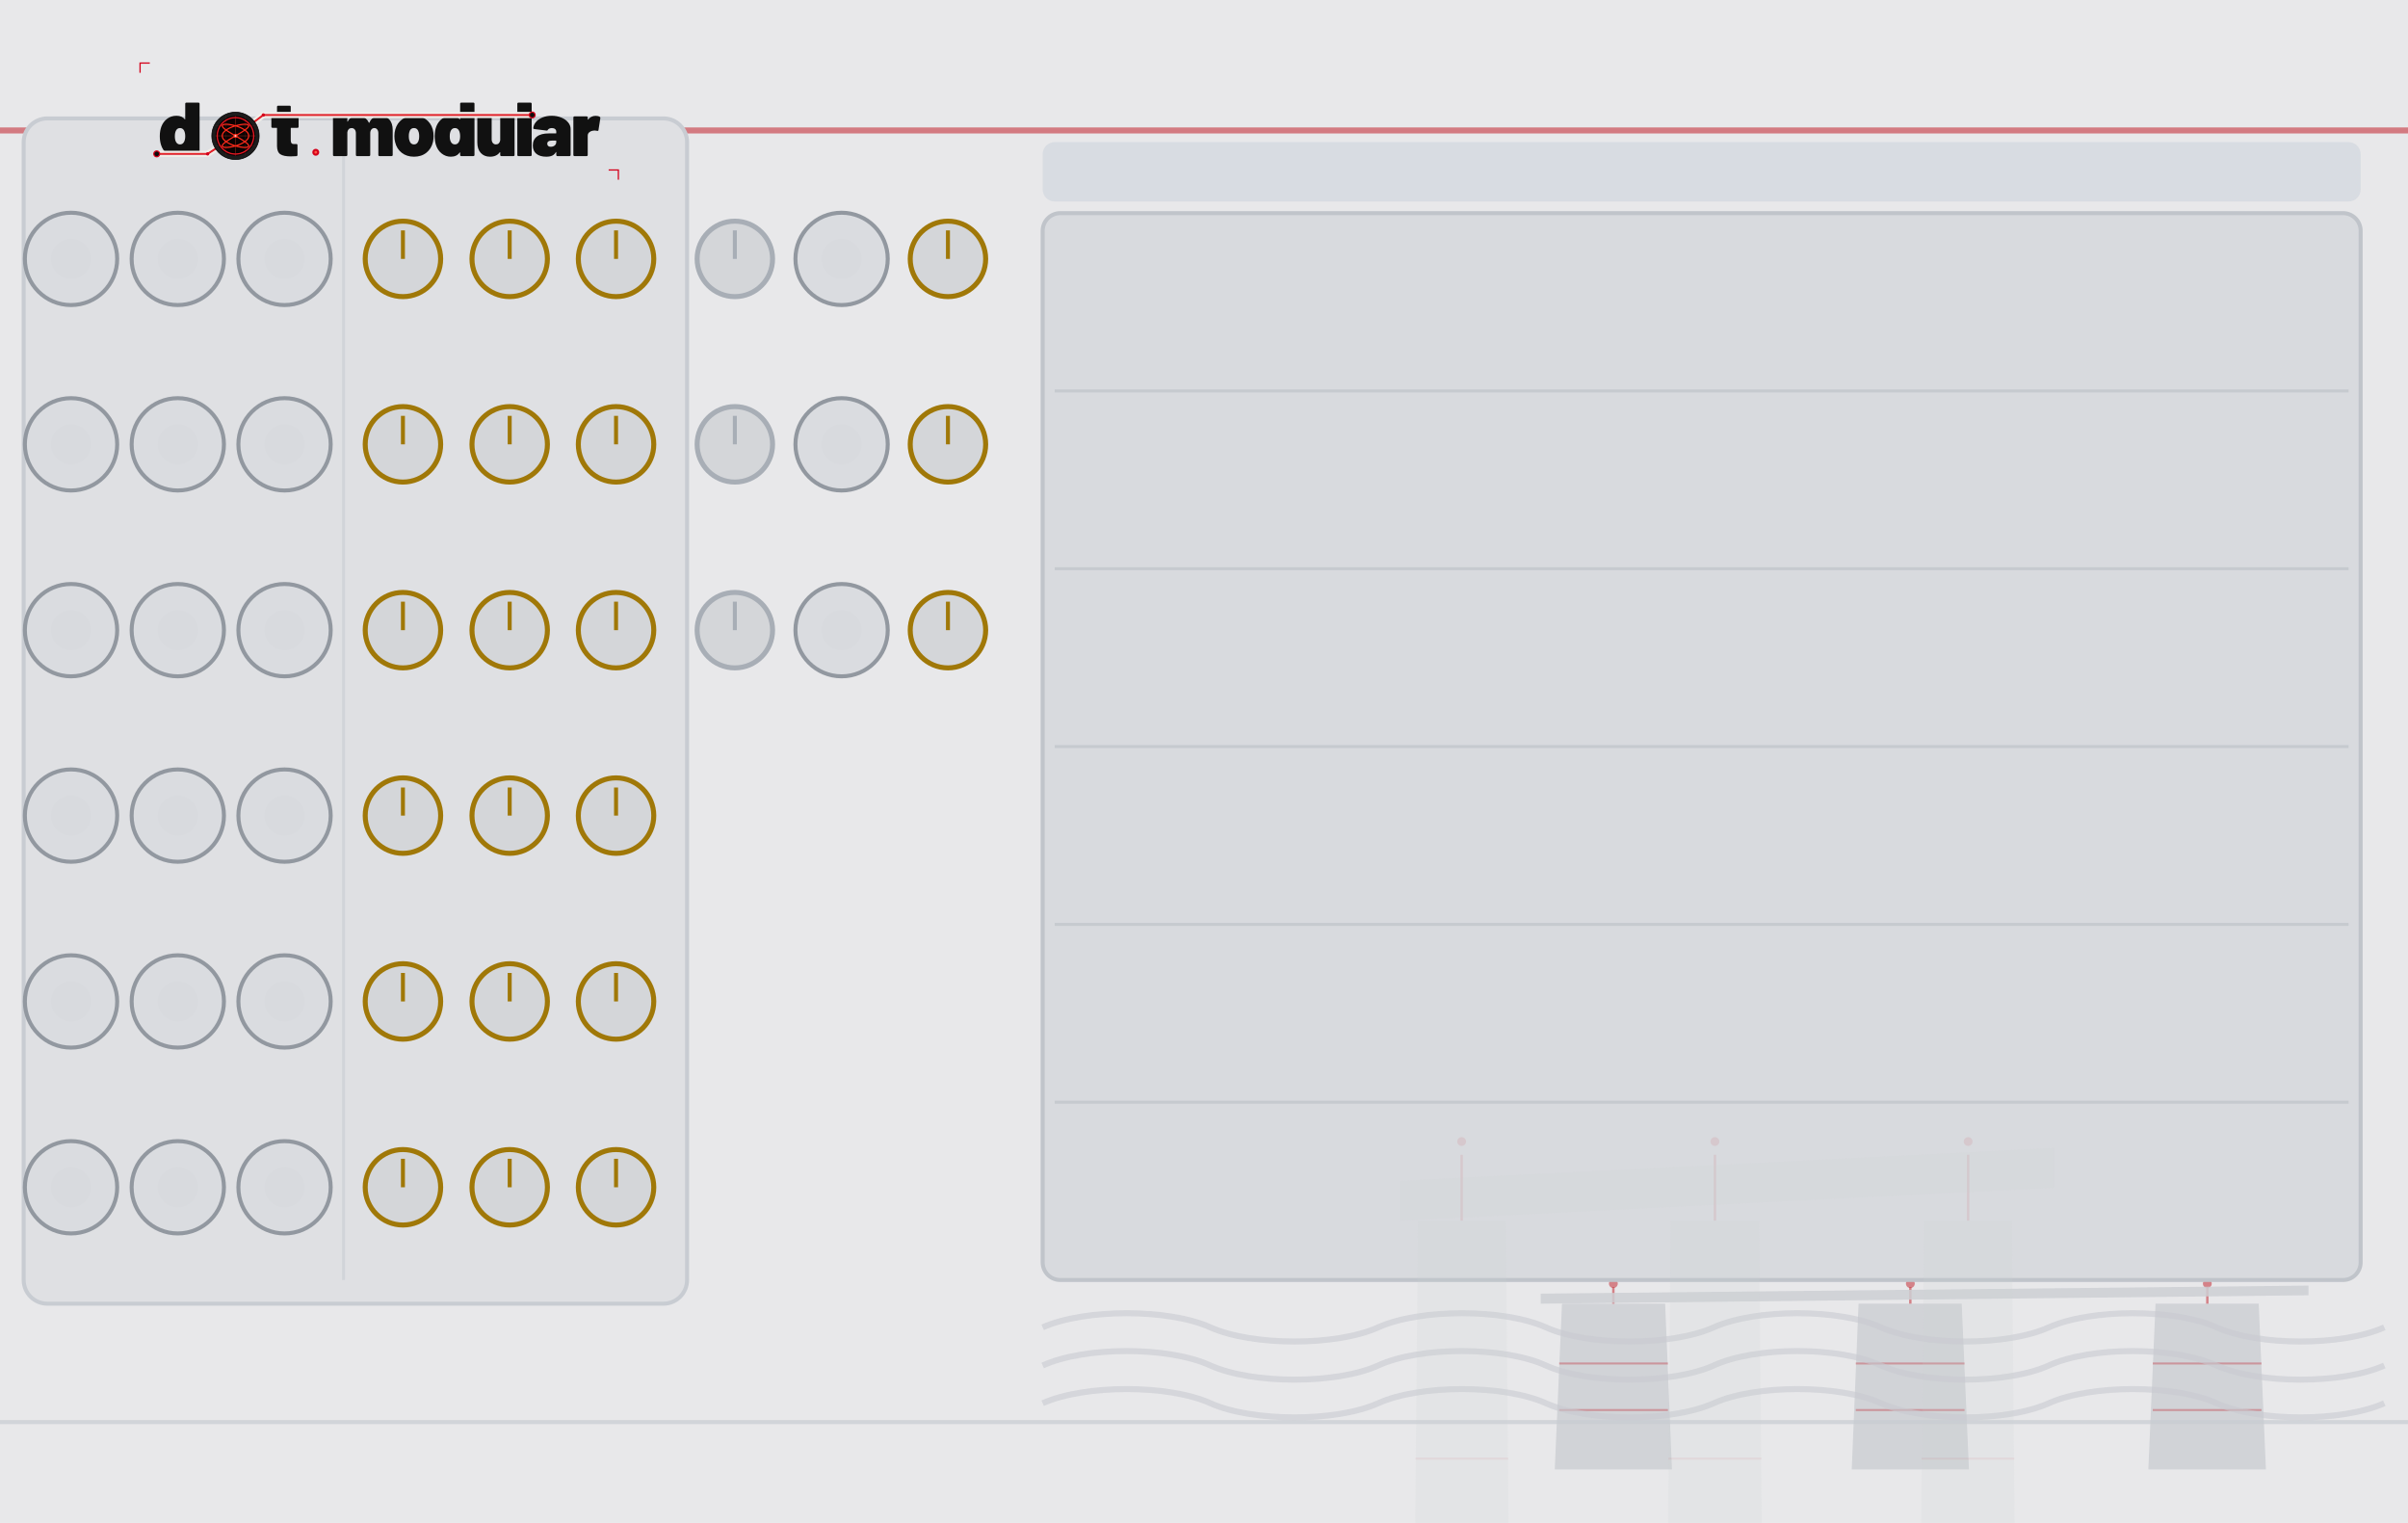
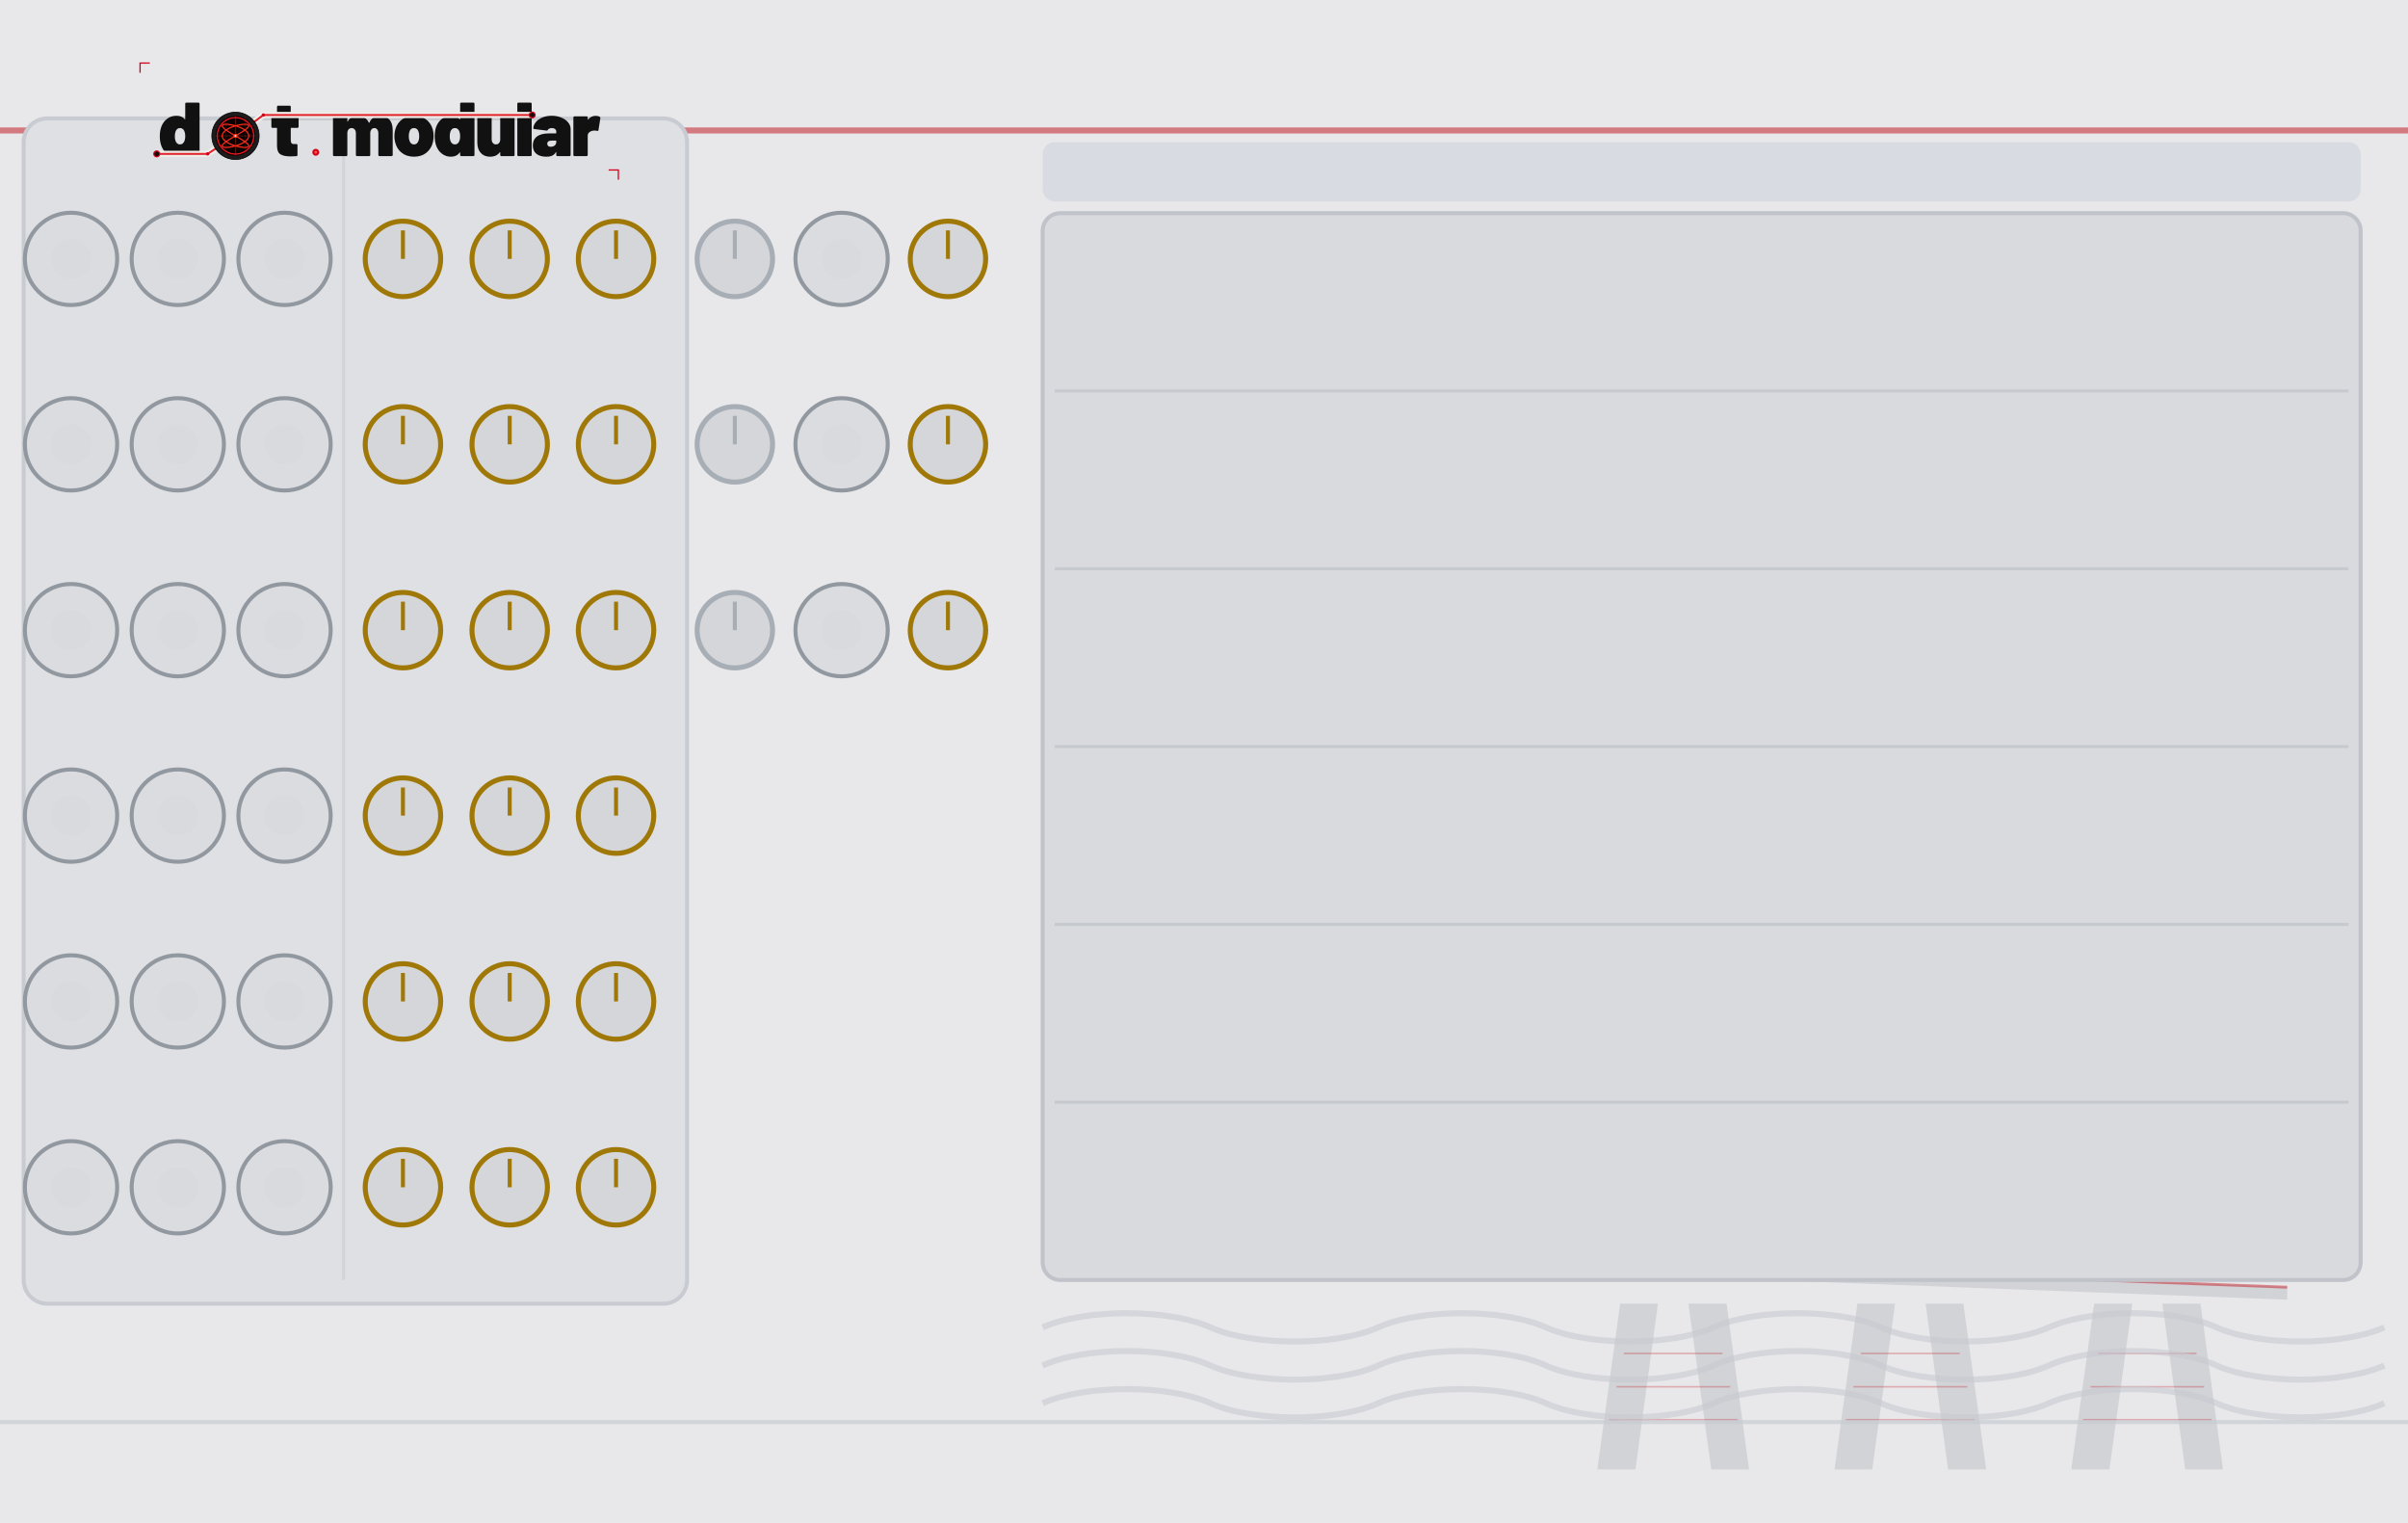
<svg xmlns="http://www.w3.org/2000/svg" width="600.0" height="379.43" viewBox="0 0 600.0 379.43">
  <g>
    <rect width="600.0" height="379.43" fill="#e8e8ea" />
-     <polygon points="389.2,324.8 414.9,324.8 416.6,366.1 387.4,366.1" fill="#cdcfd4" fill-opacity="0.85" />
-     <line x1="388.5" y1="339.7" x2="415.6" y2="339.7" stroke="#c0202a" stroke-width="0.5" stroke-opacity="0.340" />
-     <line x1="388.5" y1="351.3" x2="415.6" y2="351.3" stroke="#c0202a" stroke-width="0.5" stroke-opacity="0.340" />
-     <line x1="402.0" y1="324.8" x2="402.0" y2="320.7" stroke="#c0202a" stroke-width="0.6" stroke-opacity="0.510" />
-     <circle cx="402.0" cy="319.8" r="1.1" fill="#c0202a" fill-opacity="0.510" />
-     <polygon points="463.1,324.8 488.8,324.8 490.6,366.1 461.4,366.1" fill="#cdcfd4" fill-opacity="0.85" />
-     <line x1="462.4" y1="339.7" x2="489.5" y2="339.7" stroke="#c0202a" stroke-width="0.5" stroke-opacity="0.340" />
-     <line x1="462.4" y1="351.3" x2="489.5" y2="351.3" stroke="#c0202a" stroke-width="0.5" stroke-opacity="0.340" />
-     <line x1="476.0" y1="324.8" x2="476.0" y2="320.7" stroke="#c0202a" stroke-width="0.6" stroke-opacity="0.510" />
-     <circle cx="476.0" cy="319.8" r="1.1" fill="#c0202a" fill-opacity="0.510" />
-     <polygon points="537.1,324.8 562.8,324.8 564.6,366.1 535.3,366.1" fill="#cdcfd4" fill-opacity="0.85" />
-     <line x1="536.4" y1="339.7" x2="563.5" y2="339.7" stroke="#c0202a" stroke-width="0.5" stroke-opacity="0.340" />
-     <line x1="536.4" y1="351.3" x2="563.5" y2="351.3" stroke="#c0202a" stroke-width="0.5" stroke-opacity="0.340" />
-     <line x1="550.0" y1="324.8" x2="550.0" y2="320.7" stroke="#c0202a" stroke-width="0.6" stroke-opacity="0.510" />
-     <circle cx="550.0" cy="319.8" r="1.1" fill="#c0202a" fill-opacity="0.510" />
-     <polygon points="383.9,322.3 575.2,320.3 575.2,322.7 383.9,324.8" fill="#cdcfd4" fill-opacity="0.85" />
+     <polygon points="403.7,324.8 413.1,324.8 407.5,366.1 398.0,366.1" fill="#cdcfd4" fill-opacity="0.85" />
+     <polygon points="420.7,324.8 430.2,324.8 435.8,366.1 426.4,366.1" fill="#cdcfd4" fill-opacity="0.85" />
+     <line x1="404.6" y1="337.2" x2="429.2" y2="337.2" stroke="#c0202a" stroke-width="0.4" stroke-opacity="0.297" />
+     <line x1="402.8" y1="345.5" x2="431.1" y2="345.5" stroke="#c0202a" stroke-width="0.4" stroke-opacity="0.297" />
+     <line x1="400.9" y1="353.7" x2="433.0" y2="353.7" stroke="#c0202a" stroke-width="0.4" stroke-opacity="0.297" />
+     <polygon points="462.8,324.8 472.2,324.8 466.5,366.1 457.1,366.1" fill="#cdcfd4" fill-opacity="0.85" />
+     <polygon points="479.8,324.8 489.2,324.8 494.9,366.1 485.4,366.1" fill="#cdcfd4" fill-opacity="0.85" />
+     <line x1="463.7" y1="337.2" x2="488.3" y2="337.2" stroke="#c0202a" stroke-width="0.4" stroke-opacity="0.297" />
+     <line x1="461.8" y1="345.5" x2="490.2" y2="345.5" stroke="#c0202a" stroke-width="0.4" stroke-opacity="0.297" />
+     <line x1="459.9" y1="353.7" x2="492.0" y2="353.7" stroke="#c0202a" stroke-width="0.4" stroke-opacity="0.297" />
+     <polygon points="521.8,324.8 531.3,324.8 525.6,366.1 516.1,366.1" fill="#cdcfd4" fill-opacity="0.85" />
+     <polygon points="538.8,324.8 548.3,324.8 553.9,366.1 544.5,366.1" fill="#cdcfd4" fill-opacity="0.85" />
+     <line x1="522.8" y1="337.2" x2="547.3" y2="337.2" stroke="#c0202a" stroke-width="0.4" stroke-opacity="0.297" />
+     <line x1="520.9" y1="345.5" x2="549.2" y2="345.5" stroke="#c0202a" stroke-width="0.4" stroke-opacity="0.297" />
+     <line x1="519.0" y1="353.7" x2="551.1" y2="353.7" stroke="#c0202a" stroke-width="0.4" stroke-opacity="0.297" />
+     <polygon points="382.1,313.6 569.9,320.7 569.9,323.8 382.1,316.7" fill="#cdcfd4" fill-opacity="0.85" />
+     <line x1="382.1" y1="313.6 " x2="569.9" y2="320.7" stroke="#c0202a" stroke-width="0.7" stroke-opacity="0.510" />
    <path d="M 259.8 330.7 C 270.3 326.0 291.2 326.0 301.6 330.7 C 312.1 335.4 333.0 335.4 343.4 330.7 C 353.8 326.0 374.7 326.0 385.2 330.7 C 395.6 335.4 416.5 335.4 427.0 330.7 C 437.4 326.0 458.3 326.0 468.7 330.7 C 479.2 335.4 500.1 335.4 510.5 330.7 C 521.0 326.0 541.9 326.0 552.3 330.7 C 562.8 335.4 583.6 335.4 594.1 330.7 " fill="none" stroke="#c8cad0" stroke-width="1.5" stroke-opacity="0.6" />
    <path d="M 259.8 340.2 C 270.3 335.4 291.2 335.4 301.6 340.2 C 312.1 344.9 333.0 344.9 343.4 340.2 C 353.8 335.4 374.7 335.4 385.2 340.2 C 395.6 344.9 416.5 344.9 427.0 340.2 C 437.4 335.4 458.3 335.4 468.7 340.2 C 479.2 344.9 500.1 344.9 510.5 340.2 C 521.0 335.4 541.9 335.4 552.3 340.2 C 562.8 344.9 583.6 344.9 594.1 340.2 " fill="none" stroke="#c8cad0" stroke-width="1.5" stroke-opacity="0.6" />
    <path d="M 259.8 349.6 C 270.3 344.9 291.2 344.9 301.6 349.6 C 312.1 354.3 333.0 354.3 343.4 349.6 C 353.8 344.9 374.7 344.9 385.2 349.6 C 395.6 354.3 416.5 354.3 427.0 349.6 C 437.4 344.9 458.3 344.9 468.7 349.6 C 479.2 354.3 500.1 354.3 510.5 349.6 C 521.0 344.9 541.9 344.9 552.3 349.6 C 562.8 354.3 583.6 354.3 594.1 349.6 " fill="none" stroke="#c8cad0" stroke-width="1.5" stroke-opacity="0.6" />
    <line x1="0" y1="32.5" x2="600.0" y2="32.5" stroke="#c0202a" stroke-width="1.5" stroke-opacity="0.55" />
    <line x1="0" y1="354.3" x2="600.0" y2="354.3" stroke="#c8ccd2" stroke-width="1" stroke-opacity="0.7" />
    <rect x="5.9" y="29.5" width="165.3" height="295.3" rx="5.9" fill="#dfe0e3" stroke="#c8ccd2" stroke-width="1" />
    <line x1="85.6" y1="35.4" x2="85.6" y2="318.9" stroke="#c8ccd2" stroke-width="0.75" stroke-opacity="0.6" />
    <rect x="259.8" y="35.4" width="328.4" height="14.8" rx="3.0" fill="#cdd4dc" fill-opacity="0.6" />
    <rect x="259.8" y="53.1" width="328.4" height="265.8" rx="4.4" fill="#d8dade" stroke="#c0c4ca" stroke-width="1" />
-     <polygon points="353.3,304.1 375.2,304.1 376.7,468.9 351.8,468.9" fill="#cdcfd4" fill-opacity="0.15" />
-     <line x1="352.7" y1="363.4" x2="375.8" y2="363.4" stroke="#c0202a" stroke-width="0.5" stroke-opacity="0.060" />
-     <line x1="352.7" y1="409.6" x2="375.8" y2="409.6" stroke="#c0202a" stroke-width="0.5" stroke-opacity="0.060" />
-     <line x1="364.2" y1="304.1" x2="364.2" y2="287.7" stroke="#c0202a" stroke-width="0.6" stroke-opacity="0.090" />
-     <circle cx="364.2" cy="284.4" r="1.1" fill="#c0202a" fill-opacity="0.090" />
-     <polygon points="416.3,304.1 438.3,304.1 439.8,468.9 414.8,468.9" fill="#cdcfd4" fill-opacity="0.15" />
-     <line x1="415.7" y1="363.4" x2="438.9" y2="363.4" stroke="#c0202a" stroke-width="0.5" stroke-opacity="0.060" />
-     <line x1="415.7" y1="409.6" x2="438.9" y2="409.6" stroke="#c0202a" stroke-width="0.5" stroke-opacity="0.060" />
-     <line x1="427.3" y1="304.1" x2="427.3" y2="287.7" stroke="#c0202a" stroke-width="0.6" stroke-opacity="0.090" />
-     <circle cx="427.3" cy="284.4" r="1.1" fill="#c0202a" fill-opacity="0.090" />
-     <polygon points="479.4,304.1 501.3,304.1 502.8,468.9 477.9,468.9" fill="#cdcfd4" fill-opacity="0.15" />
-     <line x1="478.8" y1="363.4" x2="501.9" y2="363.4" stroke="#c0202a" stroke-width="0.5" stroke-opacity="0.060" />
-     <line x1="478.8" y1="409.6" x2="501.9" y2="409.6" stroke="#c0202a" stroke-width="0.5" stroke-opacity="0.060" />
-     <line x1="490.4" y1="304.1" x2="490.4" y2="287.7" stroke="#c0202a" stroke-width="0.6" stroke-opacity="0.090" />
-     <circle cx="490.4" cy="284.4" r="1.1" fill="#c0202a" fill-opacity="0.090" />
-     <polygon points="348.8,294.2 511.9,286.0 511.9,295.9 348.8,304.1" fill="#cdcfd4" fill-opacity="0.15" />
    <line x1="262.8" y1="97.4" x2="585.2" y2="97.4" stroke="#c0c4ca" stroke-width="0.75" stroke-opacity="0.7" />
    <line x1="262.8" y1="141.7" x2="585.2" y2="141.7" stroke="#c0c4ca" stroke-width="0.75" stroke-opacity="0.7" />
    <line x1="262.8" y1="186.0" x2="585.2" y2="186.0" stroke="#c0c4ca" stroke-width="0.75" stroke-opacity="0.7" />
    <line x1="262.8" y1="230.3" x2="585.2" y2="230.3" stroke="#c0c4ca" stroke-width="0.75" stroke-opacity="0.7" />
    <line x1="262.8" y1="274.6" x2="585.2" y2="274.6" stroke="#c0c4ca" stroke-width="0.75" stroke-opacity="0.7" />
  </g>
  <g>
    <g transform="translate(32.48,13.29) scale(0.17297)">
      <g transform="translate(40.00,148.00) scale(0.11,-0.11)">
        <path d="M370 700H528Q535 700 539.0 696.0Q543 692 543 685V15Q543 8 539.0 4.0Q535 0 528 0H370Q363 0 359.0 4.0Q355 8 355 15V45Q355 48 353.0 49.0Q351 50 349 47Q312 -8 233 -8Q166 -8 112.5 34.5Q59 77 37 150Q22 200 22 262Q22 334 44 390Q68 451 119.0 489.5Q170 528 241 528Q314 528 349 482Q351 480 353.0 480.5Q355 481 355 484V685Q355 692 359.0 696.0Q363 700 370 700ZM355 259Q355 307 339 336Q321 367 287 367Q251 367 234 334Q219 306 219 259Q219 214 234 186Q252 153 287 153Q322 153 340 187Q355 216 355 259Z" fill="#111111" />
      </g>
      <g transform="translate(201.37,148.00) scale(0.11,-0.11)">
        <path d="M358 370H275Q270 370 270 365V208Q270 158 306 158H343Q350 158 354.0 154.0Q358 150 358 143V15Q358 1 343 -1Q304 -4 268 -4Q177 -4 134.0 24.0Q91 52 90 130V365Q90 370 85 370H31Q24 370 20.0 374.0Q16 378 16 385V505Q16 512 20.0 516.0Q24 520 31 520H85Q90 520 90 525V645Q90 652 94.0 656.0Q98 660 105 660H255Q262 660 266.0 656.0Q270 652 270 645V525Q270 520 275 520H358Q365 520 369.0 516.0Q373 512 373 505V385Q373 378 369.0 374.0Q365 370 358 370Z" fill="#111111" />
      </g>
      <g transform="translate(288.27,148.00) scale(0.11,-0.11)">
        <path d="M815 341V15Q815 8 811.0 4.0Q807 0 800 0H642Q635 0 631.0 4.0Q627 8 627 15V300Q627 330 612.5 348.5Q598 367 575 367Q551 367 536.0 348.5Q521 330 521 300V15Q521 8 517.0 4.0Q513 0 506 0H348Q341 0 337.0 4.0Q333 8 333 15V300Q333 330 317.5 348.5Q302 367 277 367Q255 367 240.5 353.5Q226 340 222 317Q221 315 221 311V15Q221 8 217.0 4.0Q213 0 206 0H48Q41 0 37.0 4.0Q33 8 33 15V505Q33 512 37.0 516.0Q41 520 48 520H206Q213 520 217.0 516.0Q221 512 221 505V455Q221 451 223.0 451.0Q225 451 227 454Q265 528 355 528Q406 528 444.5 504.5Q483 481 503 437Q506 432 509 438Q529 483 564.5 505.5Q600 528 648 528Q727 528 771.0 479.0Q815 430 815 341Z" fill="#111111" />
      </g>
      <g transform="translate(377.92,148.00) scale(0.11,-0.11)">
        <path d="M32 181Q22 217 22 261Q22 310 34 350Q58 433 122.5 480.5Q187 528 280 528Q373 528 436.5 480.5Q500 433 524 352Q536 310 536 263Q536 225 528 187Q507 97 441.5 44.5Q376 -8 279 -8Q184 -8 118.5 43.0Q53 94 32 181ZM343 217Q347 236 347 262Q347 285 342 308Q327 367 279 367Q229 367 216 308Q211 291 211 262Q211 236 215 217Q230 153 279 153Q305 153 321.0 170.5Q337 188 343 217Z" fill="#111111" />
      </g>
      <g transform="translate(436.00,148.00) scale(0.11,-0.11)">
        <path d="M370 700H528Q535 700 539.0 696.0Q543 692 543 685V15Q543 8 539.0 4.0Q535 0 528 0H370Q363 0 359.0 4.0Q355 8 355 15V45Q355 48 353.0 49.0Q351 50 349 47Q312 -8 233 -8Q166 -8 112.5 34.5Q59 77 37 150Q22 200 22 262Q22 334 44 390Q68 451 119.0 489.5Q170 528 241 528Q314 528 349 482Q351 480 353.0 480.5Q355 481 355 484V685Q355 692 359.0 696.0Q363 700 370 700ZM355 259Q355 307 339 336Q321 367 287 367Q251 367 234 334Q219 306 219 259Q219 214 234 186Q252 153 287 153Q322 153 340 187Q355 216 355 259Z" fill="#111111" />
      </g>
      <g transform="translate(496.39,148.00) scale(0.11,-0.11)">
        <path d="M346 520H504Q511 520 515.0 516.0Q519 512 519 505V15Q519 8 515.0 4.0Q511 0 504 0H346Q339 0 335.0 4.0Q331 8 331 15V48Q331 51 329.0 52.0Q327 53 325 50Q284 -8 197 -8Q121 -8 76.0 41.5Q31 91 31 179V505Q31 512 35.0 516.0Q39 520 46 520H204Q211 520 215.0 516.0Q219 512 219 505V220Q219 190 234.5 171.5Q250 153 275 153Q297 153 311.5 166.5Q326 180 330 203Q331 205 331 209V505Q331 512 335.0 516.0Q339 520 346 520Z" fill="#111111" />
      </g>
      <g transform="translate(553.81,148.00) scale(0.11,-0.11)">
        <path d="M33 15V685Q33 692 37.0 696.0Q41 700 48 700H206Q213 700 217.0 696.0Q221 692 221 685V15Q221 8 217.0 4.0Q213 0 206 0H48Q41 0 37.0 4.0Q33 8 33 15Z" fill="#111111" />
      </g>
      <g transform="translate(578.45,148.00) scale(0.11,-0.11)">
        <path d="M507 355V15Q507 8 503.0 4.0Q499 0 492 0H334Q327 0 323.0 4.0Q319 8 319 15V50Q319 54 317.5 54.5Q316 55 314 52Q297 21 267.0 6.5Q237 -8 188 -8Q106 -8 59.0 29.5Q12 67 12 139Q12 215 65.5 256.0Q119 297 221 297H314Q319 297 319 302V320Q319 341 303.5 354.0Q288 367 262 367Q244 367 230.0 361.0Q216 355 210 345Q206 338 202.5 335.5Q199 333 193 334L32 354Q18 356 18 366Q22 411 54.0 448.0Q86 485 139.5 506.5Q193 528 259 528Q327 528 384.0 505.0Q441 482 474.0 442.0Q507 402 507 355ZM319 185V198Q319 203 314 203H264Q201 203 201 162Q201 144 212.5 133.0Q224 122 246 122Q278 122 298.5 139.0Q319 156 319 185Z" fill="#111111" />
      </g>
      <g transform="translate(634.55,148.00) scale(0.11,-0.11)">
        <path d="M379 514Q388 509 386 495L362 341Q361 333 356.5 331.0Q352 329 344 331Q326 335 312 335Q297 335 284 332Q258 327 239.5 310.5Q221 294 221 266V15Q221 8 217.0 4.0Q213 0 206 0H48Q41 0 37.0 4.0Q33 8 33 15V505Q33 512 37.0 516.0Q41 520 48 520H206Q213 520 217.0 516.0Q221 512 221 505V481Q221 478 223.0 477.0Q225 476 226 478Q264 527 325 527Q359 527 379 514Z" fill="#111111" />
      </g>
      <path d="M 38.0,144.8 L 111.3,144.8 L 151.4,118.8 L 191.6,88.8 L 578.9,88.8" fill="none" stroke="#f0ede8" stroke-width="9.0" stroke-linecap="round" stroke-linejoin="round" />
      <path d="M 38.0,144.8 L 111.3,144.8 L 151.4,118.8 L 191.6,88.8 L 578.9,88.8" fill="none" stroke="#d4001a" stroke-width="2.60" stroke-linecap="round" stroke-linejoin="round" />
      <path d="M 38.0,144.8 L 111.3,144.8 L 151.4,118.8 L 191.6,88.8 L 578.9,88.8" fill="none" stroke="#ff5533" stroke-width="0.88" stroke-linecap="round" stroke-linejoin="round" opacity="0.7" />
      <circle cx="38.0" cy="144.8" r="4.2" fill="#0d0d0d" stroke="#d4001a" stroke-width="1.76" />
      <circle cx="578.9" cy="88.8" r="4.2" fill="#0d0d0d" stroke="#d4001a" stroke-width="1.76" />
      <circle cx="111.3" cy="144.8" r="2.4" fill="#d4001a" />
      <circle cx="191.6" cy="88.8" r="2.4" fill="#d4001a" />
      <g transform="translate(151.430,118.850)">
        <circle r="34.100" fill="#1c1c1c" stroke="#000000" stroke-width="1.023" />
        <circle r="28.644" fill="#0a0202" />
        <g stroke="#a83020" stroke-width="0.682" opacity="0.9">
          <line x1="-28.644" y1="0" x2="28.644" y2="0" />
          <line x1="0" y1="-28.644" x2="0" y2="28.644" />
        </g>
        <g stroke="#7a2018" stroke-width="0.443" opacity="0.6">
          <line x1="-28.644" y1="-14.322" x2="28.644" y2="-14.322" />
          <line x1="-14.322" y1="-28.644" x2="-14.322" y2="28.644" />
          <line x1="-28.644" y1="14.322" x2="28.644" y2="14.322" />
          <line x1="14.322" y1="-28.644" x2="14.322" y2="28.644" />
        </g>
        <path d="M 19.10,0.00 L 19.01,1.05 L 18.76,2.09 L 18.34,3.13 L 17.76,4.16 L 17.01,5.16 L 16.12,6.15 L 15.09,7.11 L 13.92,8.05 L 12.63,8.95 L 11.22,9.82 L 9.72,10.65 L 8.13,11.44 L 6.47,12.18 L 4.75,12.87 L 2.99,13.52 L 1.20,14.11 L -0.60,14.64 L -2.39,15.12 L -4.17,15.54 L -5.90,15.89 L -7.58,16.18 L -9.20,16.41 L -10.73,16.58 L -12.17,16.68 L -13.50,16.71 L -14.71,16.68 L -15.79,16.58 L -16.73,16.41 L -17.53,16.18 L -18.16,15.89 L -18.64,15.54 L -18.95,15.12 L -19.09,14.64 L -19.06,14.11 L -18.86,13.52 L -18.50,12.87 L -17.97,12.18 L -17.28,11.44 L -16.44,10.65 L -15.45,9.82 L -14.32,8.95 L -13.07,8.05 L -11.70,7.11 L -10.23,6.15 L -8.67,5.16 L -7.03,4.16 L -5.33,3.13 L -3.58,2.09 L -1.80,1.05 L -0.00,0.00 L 1.80,-1.05 L 3.58,-2.09 L 5.33,-3.13 L 7.03,-4.16 L 8.67,-5.16 L 10.23,-6.15 L 11.70,-7.11 L 13.07,-8.05 L 14.32,-8.95 L 15.45,-9.82 L 16.44,-10.65 L 17.28,-11.44 L 17.97,-12.18 L 18.50,-12.87 L 18.86,-13.52 L 19.06,-14.11 L 19.09,-14.64 L 18.95,-15.12 L 18.64,-15.54 L 18.16,-15.89 L 17.53,-16.18 L 16.73,-16.41 L 15.79,-16.58 L 14.71,-16.68 L 13.50,-16.71 L 12.17,-16.68 L 10.73,-16.58 L 9.20,-16.41 L 7.58,-16.18 L 5.90,-15.89 L 4.17,-15.54 L 2.39,-15.12 L 0.60,-14.64 L -1.20,-14.11 L -2.99,-13.52 L -4.75,-12.87 L -6.47,-12.18 L -8.13,-11.44 L -9.72,-10.65 L -11.22,-9.82 L -12.63,-8.95 L -13.92,-8.05 L -15.09,-7.11 L -16.12,-6.15 L -17.01,-5.16 L -17.76,-4.16 L -18.34,-3.13 L -18.76,-2.09 L -19.01,-1.05 L -19.10,-0.00 L -19.01,1.05 L -18.76,2.09 L -18.34,3.13 L -17.76,4.16 L -17.01,5.16 L -16.12,6.15 L -15.09,7.11 L -13.92,8.05 L -12.63,8.95 L -11.22,9.82 L -9.72,10.65 L -8.13,11.44 L -6.47,12.18 L -4.75,12.87 L -2.99,13.52 L -1.20,14.11 L 0.60,14.64 L 2.39,15.12 L 4.17,15.54 L 5.90,15.89 L 7.58,16.18 L 9.20,16.41 L 10.73,16.58 L 12.17,16.68 L 13.50,16.71 L 14.71,16.68 L 15.79,16.58 L 16.73,16.41 L 17.53,16.18 L 18.16,15.89 L 18.64,15.54 L 18.95,15.12 L 19.09,14.64 L 19.06,14.11 L 18.86,13.52 L 18.50,12.87 L 17.97,12.18 L 17.28,11.44 L 16.44,10.65 L 15.45,9.82 L 14.32,8.95 L 13.07,8.05 L 11.70,7.11 L 10.23,6.15 L 8.67,5.16 L 7.03,4.16 L 5.33,3.13 L 3.58,2.09 L 1.80,1.05 L 0.00,0.00 L -1.80,-1.05 L -3.58,-2.09 L -5.33,-3.13 L -7.03,-4.16 L -8.67,-5.16 L -10.23,-6.15 L -11.70,-7.11 L -13.07,-8.05 L -14.32,-8.95 L -15.45,-9.82 L -16.44,-10.65 L -17.28,-11.44 L -17.97,-12.18 L -18.50,-12.87 L -18.86,-13.52 L -19.06,-14.11 L -19.09,-14.64 L -18.95,-15.12 L -18.64,-15.54 L -18.16,-15.89 L -17.53,-16.18 L -16.73,-16.41 L -15.79,-16.58 L -14.71,-16.68 L -13.50,-16.71 L -12.17,-16.68 L -10.73,-16.58 L -9.20,-16.41 L -7.58,-16.18 L -5.90,-15.89 L -4.17,-15.54 L -2.39,-15.12 L -0.60,-14.64 L 1.20,-14.11 L 2.99,-13.52 L 4.75,-12.87 L 6.47,-12.18 L 8.13,-11.44 L 9.72,-10.65 L 11.22,-9.82 L 12.63,-8.95 L 13.92,-8.05 L 15.09,-7.11 L 16.12,-6.15 L 17.01,-5.16 L 17.76,-4.16 L 18.34,-3.13 L 18.76,-2.09 L 19.01,-1.05 L 19.10,-0.00 Z" fill="none" stroke="#ff2a1a" stroke-width="1.705" stroke-linejoin="round" />
        <circle r="26.257" fill="none" stroke="#d4001a" stroke-width="1.876" />
        <circle r="26.257" fill="none" stroke="#ff5533" stroke-width="0.614" opacity="0.7" />
        <circle r="2.899" fill="#ff3322" />
        <circle r="1.364" fill="#ffccbb" />
      </g>
      <circle cx="267.1" cy="142.5" r="5.0" fill="#d4001a" />
      <circle cx="267.1" cy="142.5" r="2.0" fill="#ff5544" />
      <polyline points="14,28 14,14 28,14" fill="none" stroke="#d4001a" stroke-width="1.8" />
      <polyline points="703,182 703,168 689,168" fill="none" stroke="#d4001a" stroke-width="1.8" />
    </g>
  </g>
  <g>
    <circle cx="17.7" cy="64.5" r="11.5" fill="#dadce0" stroke="#9298a0" stroke-width="1" />
    <circle cx="17.7" cy="64.5" r="5.0" fill="#d8dade" />
    <circle cx="44.3" cy="64.5" r="11.5" fill="#dadce0" stroke="#9298a0" stroke-width="1" />
    <circle cx="44.3" cy="64.5" r="5.0" fill="#d8dade" />
    <circle cx="70.9" cy="64.5" r="11.5" fill="#dadce0" stroke="#9298a0" stroke-width="1" />
    <circle cx="70.9" cy="64.5" r="5.0" fill="#d8dade" />
    <circle cx="100.4" cy="64.5" r="9.4" fill="#d4d6d9" stroke="#a07808" stroke-width="1.25" />
    <line x1="100.4" y1="64.5" x2="100.4" y2="57.4" stroke="#a07808" stroke-width="1" />
    <circle cx="127.0" cy="64.5" r="9.4" fill="#d4d6d9" stroke="#a07808" stroke-width="1.25" />
    <line x1="127.0" y1="64.5" x2="127.0" y2="57.4" stroke="#a07808" stroke-width="1" />
    <circle cx="153.5" cy="64.5" r="9.4" fill="#d4d6d9" stroke="#a07808" stroke-width="1.25" />
    <line x1="153.5" y1="64.5" x2="153.5" y2="57.4" stroke="#a07808" stroke-width="1" />
    <circle cx="17.7" cy="110.7" r="11.5" fill="#dadce0" stroke="#9298a0" stroke-width="1" />
    <circle cx="17.7" cy="110.7" r="5.0" fill="#d8dade" />
    <circle cx="44.3" cy="110.7" r="11.5" fill="#dadce0" stroke="#9298a0" stroke-width="1" />
    <circle cx="44.3" cy="110.7" r="5.0" fill="#d8dade" />
    <circle cx="70.9" cy="110.7" r="11.5" fill="#dadce0" stroke="#9298a0" stroke-width="1" />
    <circle cx="70.9" cy="110.7" r="5.0" fill="#d8dade" />
    <circle cx="100.4" cy="110.7" r="9.4" fill="#d4d6d9" stroke="#a07808" stroke-width="1.25" />
    <line x1="100.4" y1="110.7" x2="100.4" y2="103.6" stroke="#a07808" stroke-width="1" />
    <circle cx="127.0" cy="110.7" r="9.4" fill="#d4d6d9" stroke="#a07808" stroke-width="1.25" />
    <line x1="127.0" y1="110.7" x2="127.0" y2="103.6" stroke="#a07808" stroke-width="1" />
    <circle cx="153.5" cy="110.7" r="9.4" fill="#d4d6d9" stroke="#a07808" stroke-width="1.25" />
    <line x1="153.5" y1="110.7" x2="153.5" y2="103.6" stroke="#a07808" stroke-width="1" />
    <circle cx="17.7" cy="157.0" r="11.5" fill="#dadce0" stroke="#9298a0" stroke-width="1" />
    <circle cx="17.7" cy="157.0" r="5.0" fill="#d8dade" />
    <circle cx="44.3" cy="157.0" r="11.5" fill="#dadce0" stroke="#9298a0" stroke-width="1" />
    <circle cx="44.3" cy="157.0" r="5.0" fill="#d8dade" />
    <circle cx="70.9" cy="157.0" r="11.5" fill="#dadce0" stroke="#9298a0" stroke-width="1" />
    <circle cx="70.9" cy="157.0" r="5.0" fill="#d8dade" />
    <circle cx="100.4" cy="157.0" r="9.4" fill="#d4d6d9" stroke="#a07808" stroke-width="1.25" />
    <line x1="100.4" y1="157.0" x2="100.4" y2="149.9" stroke="#a07808" stroke-width="1" />
    <circle cx="127.0" cy="157.0" r="9.4" fill="#d4d6d9" stroke="#a07808" stroke-width="1.25" />
    <line x1="127.0" y1="157.0" x2="127.0" y2="149.9" stroke="#a07808" stroke-width="1" />
    <circle cx="153.5" cy="157.0" r="9.4" fill="#d4d6d9" stroke="#a07808" stroke-width="1.25" />
    <line x1="153.5" y1="157.0" x2="153.5" y2="149.9" stroke="#a07808" stroke-width="1" />
    <circle cx="17.7" cy="203.2" r="11.5" fill="#dadce0" stroke="#9298a0" stroke-width="1" />
    <circle cx="17.7" cy="203.2" r="5.0" fill="#d8dade" />
    <circle cx="44.3" cy="203.2" r="11.5" fill="#dadce0" stroke="#9298a0" stroke-width="1" />
    <circle cx="44.3" cy="203.2" r="5.0" fill="#d8dade" />
    <circle cx="70.9" cy="203.2" r="11.5" fill="#dadce0" stroke="#9298a0" stroke-width="1" />
    <circle cx="70.9" cy="203.2" r="5.0" fill="#d8dade" />
    <circle cx="100.4" cy="203.2" r="9.4" fill="#d4d6d9" stroke="#a07808" stroke-width="1.25" />
    <line x1="100.4" y1="203.2" x2="100.4" y2="196.2" stroke="#a07808" stroke-width="1" />
    <circle cx="127.0" cy="203.2" r="9.4" fill="#d4d6d9" stroke="#a07808" stroke-width="1.25" />
    <line x1="127.0" y1="203.2" x2="127.0" y2="196.2" stroke="#a07808" stroke-width="1" />
    <circle cx="153.5" cy="203.2" r="9.4" fill="#d4d6d9" stroke="#a07808" stroke-width="1.25" />
    <line x1="153.5" y1="203.2" x2="153.5" y2="196.2" stroke="#a07808" stroke-width="1" />
    <circle cx="17.7" cy="249.5" r="11.5" fill="#dadce0" stroke="#9298a0" stroke-width="1" />
    <circle cx="17.7" cy="249.5" r="5.0" fill="#d8dade" />
    <circle cx="44.3" cy="249.5" r="11.5" fill="#dadce0" stroke="#9298a0" stroke-width="1" />
    <circle cx="44.3" cy="249.5" r="5.0" fill="#d8dade" />
    <circle cx="70.9" cy="249.5" r="11.5" fill="#dadce0" stroke="#9298a0" stroke-width="1" />
    <circle cx="70.9" cy="249.5" r="5.0" fill="#d8dade" />
    <circle cx="100.4" cy="249.5" r="9.4" fill="#d4d6d9" stroke="#a07808" stroke-width="1.25" />
    <line x1="100.4" y1="249.5" x2="100.4" y2="242.4" stroke="#a07808" stroke-width="1" />
    <circle cx="127.0" cy="249.5" r="9.4" fill="#d4d6d9" stroke="#a07808" stroke-width="1.25" />
    <line x1="127.0" y1="249.5" x2="127.0" y2="242.4" stroke="#a07808" stroke-width="1" />
    <circle cx="153.5" cy="249.5" r="9.4" fill="#d4d6d9" stroke="#a07808" stroke-width="1.25" />
    <line x1="153.5" y1="249.5" x2="153.5" y2="242.4" stroke="#a07808" stroke-width="1" />
    <circle cx="17.7" cy="295.8" r="11.5" fill="#dadce0" stroke="#9298a0" stroke-width="1" />
    <circle cx="17.7" cy="295.8" r="5.0" fill="#d8dade" />
    <circle cx="44.3" cy="295.8" r="11.5" fill="#dadce0" stroke="#9298a0" stroke-width="1" />
    <circle cx="44.3" cy="295.8" r="5.0" fill="#d8dade" />
    <circle cx="70.9" cy="295.8" r="11.5" fill="#dadce0" stroke="#9298a0" stroke-width="1" />
    <circle cx="70.9" cy="295.8" r="5.0" fill="#d8dade" />
    <circle cx="100.4" cy="295.8" r="9.4" fill="#d4d6d9" stroke="#a07808" stroke-width="1.25" />
    <line x1="100.4" y1="295.8" x2="100.4" y2="288.7" stroke="#a07808" stroke-width="1" />
    <circle cx="127.0" cy="295.8" r="9.4" fill="#d4d6d9" stroke="#a07808" stroke-width="1.25" />
    <line x1="127.0" y1="295.8" x2="127.0" y2="288.7" stroke="#a07808" stroke-width="1" />
    <circle cx="153.5" cy="295.8" r="9.4" fill="#d4d6d9" stroke="#a07808" stroke-width="1.25" />
    <line x1="153.5" y1="295.8" x2="153.5" y2="288.7" stroke="#a07808" stroke-width="1" />
    <circle cx="183.1" cy="64.5" r="9.4" fill="#d4d6d9" stroke="#a8aeb6" stroke-width="1.25" />
    <line x1="183.1" y1="64.5" x2="183.1" y2="57.4" stroke="#a8aeb6" stroke-width="1" />
    <circle cx="209.7" cy="64.5" r="11.5" fill="#dadce0" stroke="#9298a0" stroke-width="1" />
    <circle cx="209.7" cy="64.5" r="5.0" fill="#d8dade" />
    <circle cx="236.2" cy="64.5" r="9.4" fill="#d4d6d9" stroke="#a07808" stroke-width="1.25" />
    <line x1="236.2" y1="64.5" x2="236.2" y2="57.4" stroke="#a07808" stroke-width="1" />
    <circle cx="183.1" cy="110.7" r="9.4" fill="#d4d6d9" stroke="#a8aeb6" stroke-width="1.25" />
    <line x1="183.1" y1="110.7" x2="183.1" y2="103.6" stroke="#a8aeb6" stroke-width="1" />
    <circle cx="209.7" cy="110.7" r="11.5" fill="#dadce0" stroke="#9298a0" stroke-width="1" />
    <circle cx="209.7" cy="110.7" r="5.0" fill="#d8dade" />
    <circle cx="236.2" cy="110.7" r="9.4" fill="#d4d6d9" stroke="#a07808" stroke-width="1.25" />
    <line x1="236.2" y1="110.7" x2="236.2" y2="103.6" stroke="#a07808" stroke-width="1" />
    <circle cx="183.1" cy="157.0" r="9.4" fill="#d4d6d9" stroke="#a8aeb6" stroke-width="1.25" />
    <line x1="183.1" y1="157.0" x2="183.1" y2="149.9" stroke="#a8aeb6" stroke-width="1" />
    <circle cx="209.7" cy="157.0" r="11.5" fill="#dadce0" stroke="#9298a0" stroke-width="1" />
    <circle cx="209.7" cy="157.0" r="5.0" fill="#d8dade" />
    <circle cx="236.2" cy="157.0" r="9.4" fill="#d4d6d9" stroke="#a07808" stroke-width="1.25" />
    <line x1="236.2" y1="157.0" x2="236.2" y2="149.9" stroke="#a07808" stroke-width="1" />
  </g>
</svg>
